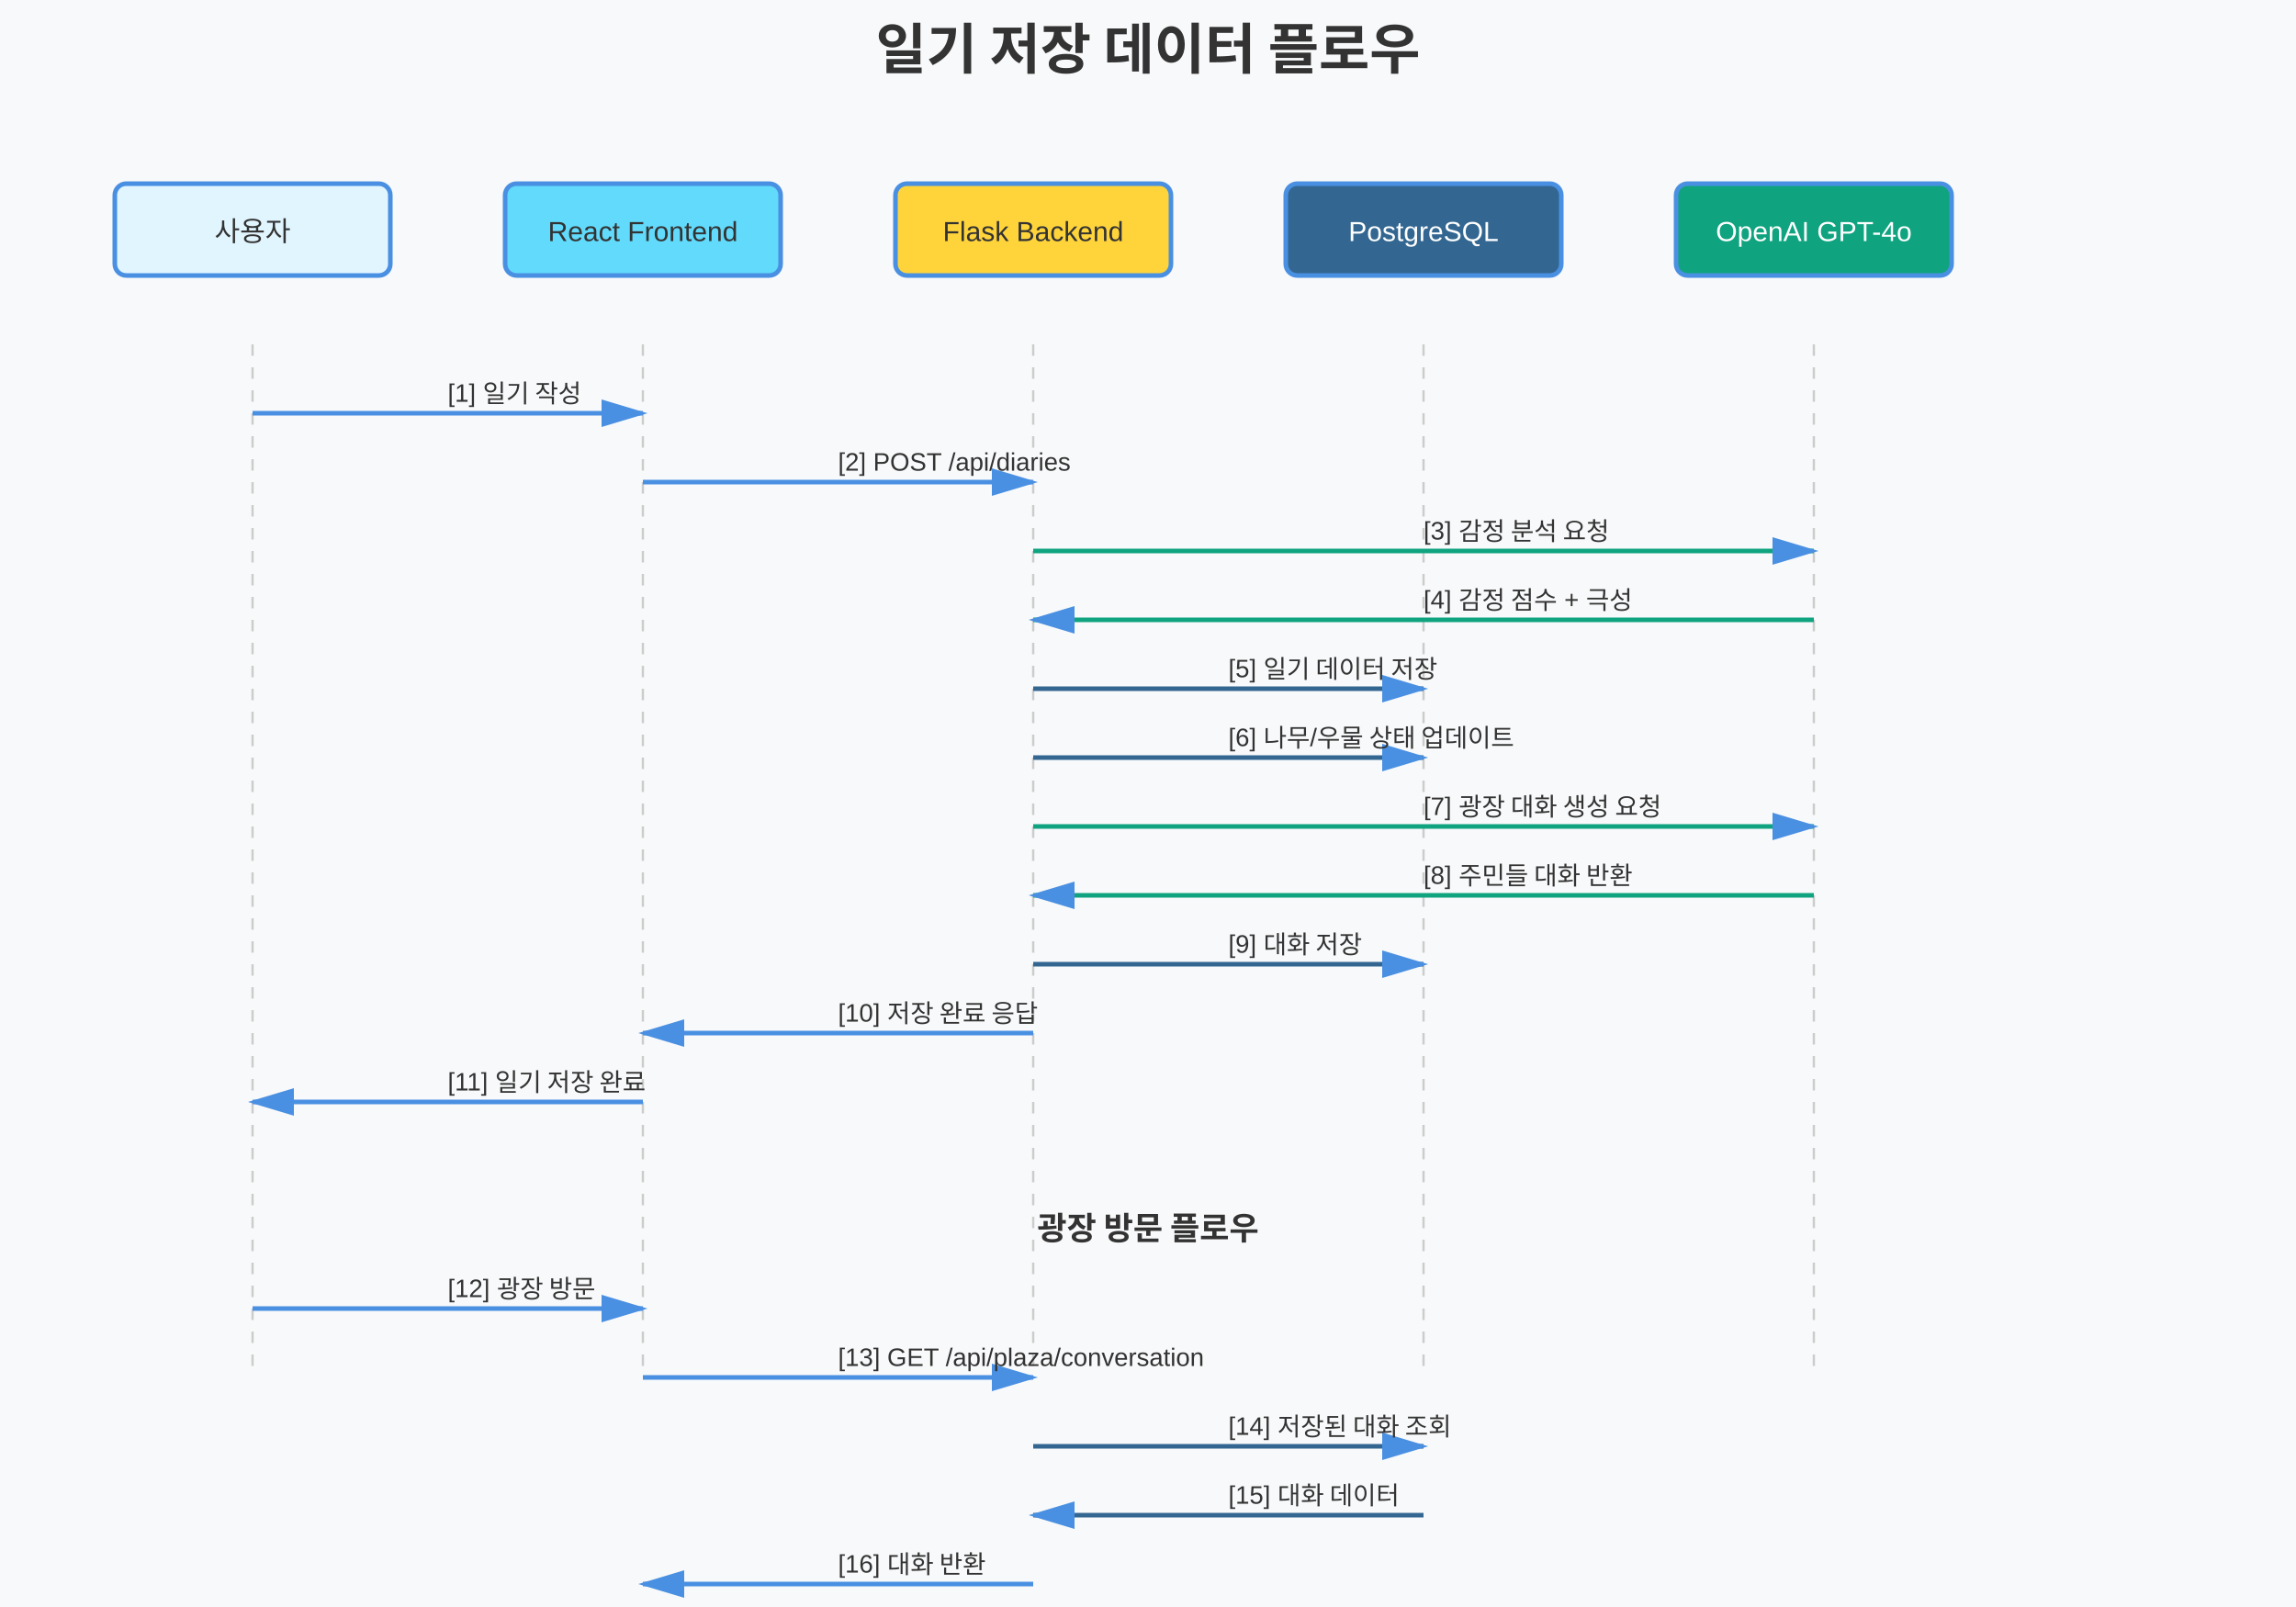
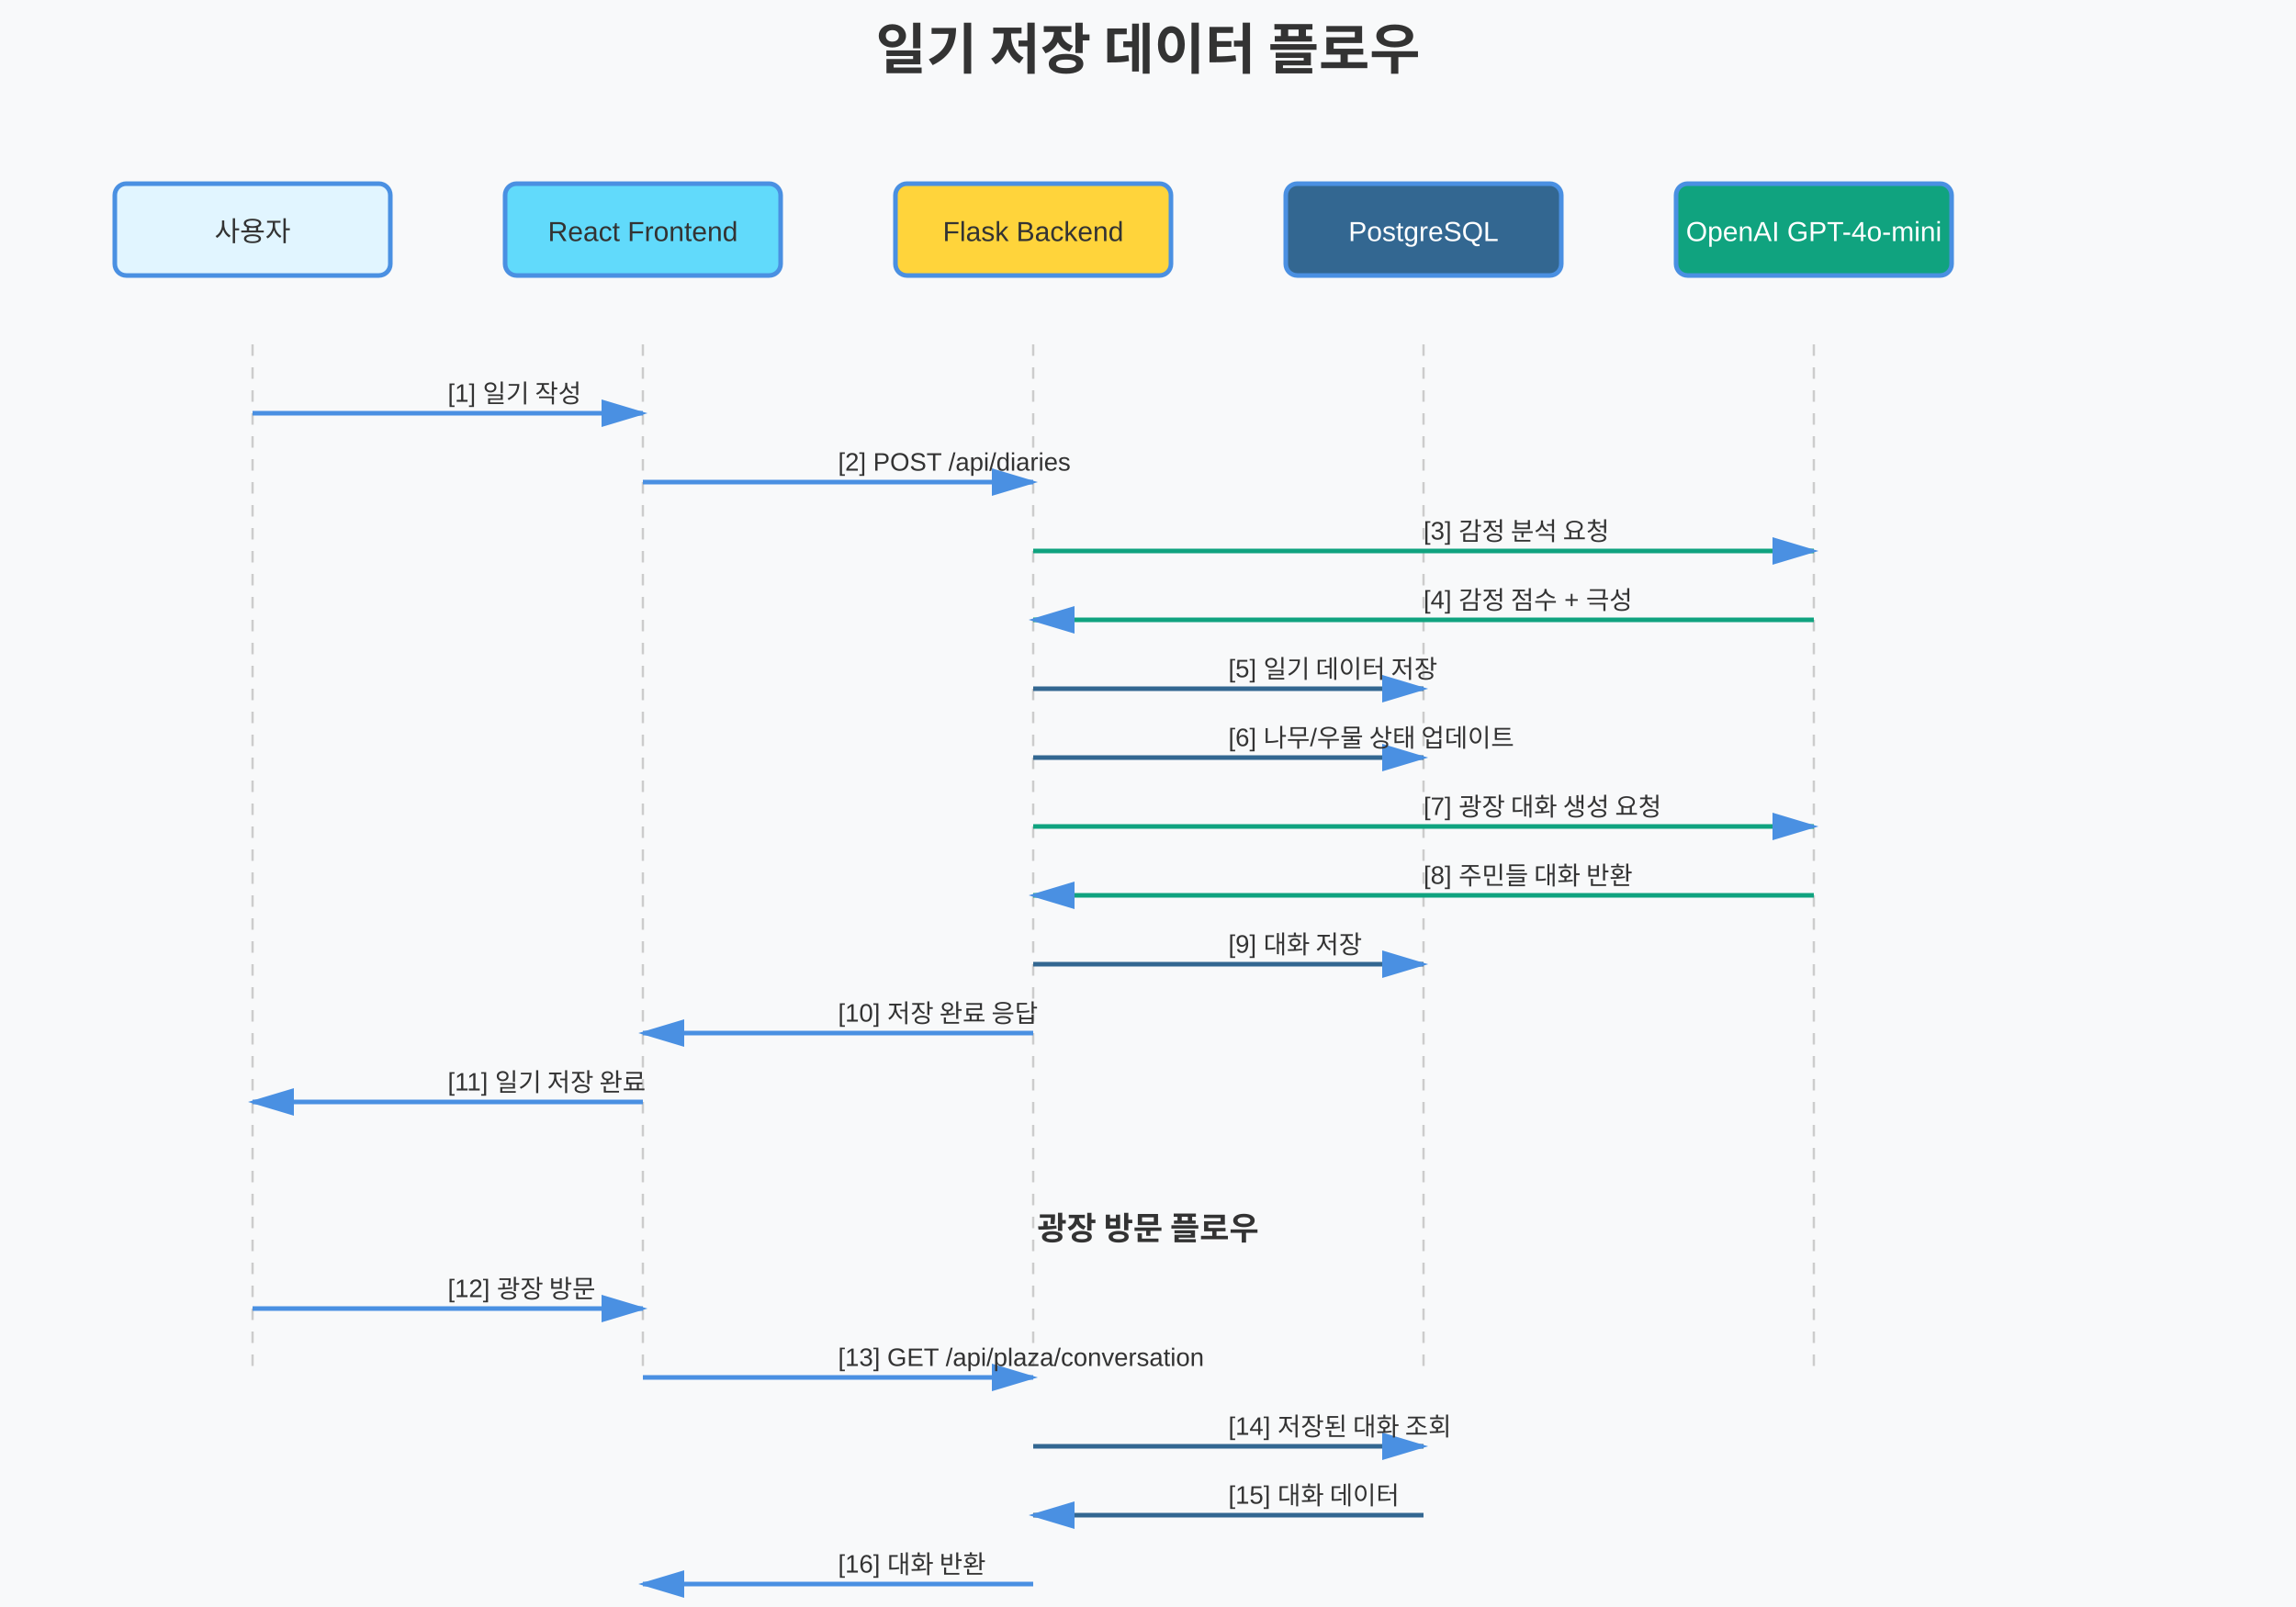
<svg xmlns="http://www.w3.org/2000/svg" width="1000" height="700">
  <rect width="1000" height="700" fill="#f8f9fa" />
  <text x="500" y="30" font-family="Arial, sans-serif" font-size="24" font-weight="bold" text-anchor="middle" fill="#333">
    일기 저장 데이터 플로우
  </text>
  <rect x="50" y="80" width="120" height="40" rx="5" fill="#e1f5ff" stroke="#4a90e2" stroke-width="2" />
  <text x="110" y="105" font-family="Arial, sans-serif" font-size="12" text-anchor="middle" fill="#333">사용자</text>
  <rect x="220" y="80" width="120" height="40" rx="5" fill="#61dafb" stroke="#4a90e2" stroke-width="2" />
  <text x="280" y="105" font-family="Arial, sans-serif" font-size="12" text-anchor="middle" fill="#333">React Frontend</text>
  <rect x="390" y="80" width="120" height="40" rx="5" fill="#ffd43b" stroke="#4a90e2" stroke-width="2" />
  <text x="450" y="105" font-family="Arial, sans-serif" font-size="12" text-anchor="middle" fill="#333">Flask Backend</text>
  <rect x="560" y="80" width="120" height="40" rx="5" fill="#336791" stroke="#4a90e2" stroke-width="2" />
  <text x="620" y="105" font-family="Arial, sans-serif" font-size="12" text-anchor="middle" fill="#fff">PostgreSQL</text>
  <rect x="730" y="80" width="120" height="40" rx="5" fill="#10a37f" stroke="#4a90e2" stroke-width="2" />
-   <text x="790" y="105" font-family="Arial, sans-serif" font-size="12" text-anchor="middle" fill="#fff">OpenAI GPT-4o</text>
+   <text x="790" y="105" font-family="Arial, sans-serif" font-size="12" text-anchor="middle" fill="#fff">OpenAI GPT-4o-mini</text>
  <line x1="110" y1="150" x2="110" y2="600" stroke="#ccc" stroke-width="1" stroke-dasharray="5,5" />
  <line x1="280" y1="150" x2="280" y2="600" stroke="#ccc" stroke-width="1" stroke-dasharray="5,5" />
  <line x1="450" y1="150" x2="450" y2="600" stroke="#ccc" stroke-width="1" stroke-dasharray="5,5" />
  <line x1="620" y1="150" x2="620" y2="600" stroke="#ccc" stroke-width="1" stroke-dasharray="5,5" />
  <line x1="790" y1="150" x2="790" y2="600" stroke="#ccc" stroke-width="1" stroke-dasharray="5,5" />
  <path d="M 110 180 L 280 180" stroke="#4a90e2" stroke-width="2" fill="none" marker-end="url(#arrowhead)" />
  <text x="195" y="175" font-family="Arial, sans-serif" font-size="11" fill="#333">[1] 일기 작성</text>
  <path d="M 280 210 L 450 210" stroke="#4a90e2" stroke-width="2" fill="none" marker-end="url(#arrowhead)" />
  <text x="365" y="205" font-family="Arial, sans-serif" font-size="11" fill="#333">[2] POST /api/diaries</text>
  <path d="M 450 240 L 790 240" stroke="#10a37f" stroke-width="2" fill="none" marker-end="url(#arrowhead)" />
  <text x="620" y="235" font-family="Arial, sans-serif" font-size="11" fill="#333">[3] 감정 분석 요청</text>
  <path d="M 790 270 L 450 270" stroke="#10a37f" stroke-width="2" fill="none" marker-end="url(#arrowhead)" />
  <text x="620" y="265" font-family="Arial, sans-serif" font-size="11" fill="#333">[4] 감정 점수 + 극성</text>
  <path d="M 450 300 L 620 300" stroke="#336791" stroke-width="2" fill="none" marker-end="url(#arrowhead)" />
  <text x="535" y="295" font-family="Arial, sans-serif" font-size="11" fill="#333">[5] 일기 데이터 저장</text>
  <path d="M 450 330 L 620 330" stroke="#336791" stroke-width="2" fill="none" marker-end="url(#arrowhead)" />
  <text x="535" y="325" font-family="Arial, sans-serif" font-size="11" fill="#333">[6] 나무/우물 상태 업데이트</text>
  <path d="M 450 360 L 790 360" stroke="#10a37f" stroke-width="2" fill="none" marker-end="url(#arrowhead)" />
  <text x="620" y="355" font-family="Arial, sans-serif" font-size="11" fill="#333">[7] 광장 대화 생성 요청</text>
  <path d="M 790 390 L 450 390" stroke="#10a37f" stroke-width="2" fill="none" marker-end="url(#arrowhead)" />
  <text x="620" y="385" font-family="Arial, sans-serif" font-size="11" fill="#333">[8] 주민들 대화 반환</text>
  <path d="M 450 420 L 620 420" stroke="#336791" stroke-width="2" fill="none" marker-end="url(#arrowhead)" />
  <text x="535" y="415" font-family="Arial, sans-serif" font-size="11" fill="#333">[9] 대화 저장</text>
  <path d="M 450 450 L 280 450" stroke="#4a90e2" stroke-width="2" fill="none" marker-end="url(#arrowhead)" />
  <text x="365" y="445" font-family="Arial, sans-serif" font-size="11" fill="#333">[10] 저장 완료 응답</text>
  <path d="M 280 480 L 110 480" stroke="#4a90e2" stroke-width="2" fill="none" marker-end="url(#arrowhead)" />
  <text x="195" y="475" font-family="Arial, sans-serif" font-size="11" fill="#333">[11] 일기 저장 완료</text>
  <text x="500" y="540" font-family="Arial, sans-serif" font-size="14" font-weight="bold" text-anchor="middle" fill="#333">
    광장 방문 플로우
  </text>
  <path d="M 110 570 L 280 570" stroke="#4a90e2" stroke-width="2" fill="none" marker-end="url(#arrowhead)" />
  <text x="195" y="565" font-family="Arial, sans-serif" font-size="11" fill="#333">[12] 광장 방문</text>
  <path d="M 280 600 L 450 600" stroke="#4a90e2" stroke-width="2" fill="none" marker-end="url(#arrowhead)" />
  <text x="365" y="595" font-family="Arial, sans-serif" font-size="11" fill="#333">[13] GET /api/plaza/conversation</text>
  <path d="M 450 630 L 620 630" stroke="#336791" stroke-width="2" fill="none" marker-end="url(#arrowhead)" />
  <text x="535" y="625" font-family="Arial, sans-serif" font-size="11" fill="#333">[14] 저장된 대화 조회</text>
  <path d="M 620 660 L 450 660" stroke="#336791" stroke-width="2" fill="none" marker-end="url(#arrowhead)" />
  <text x="535" y="655" font-family="Arial, sans-serif" font-size="11" fill="#333">[15] 대화 데이터</text>
  <path d="M 450 690 L 280 690" stroke="#4a90e2" stroke-width="2" fill="none" marker-end="url(#arrowhead)" />
  <text x="365" y="685" font-family="Arial, sans-serif" font-size="11" fill="#333">[16] 대화 반환</text>
  <defs>
    <marker id="arrowhead" markerWidth="10" markerHeight="10" refX="9" refY="3" orient="auto">
      <polygon points="0 0, 10 3, 0 6" fill="#4a90e2" />
    </marker>
  </defs>
</svg>
